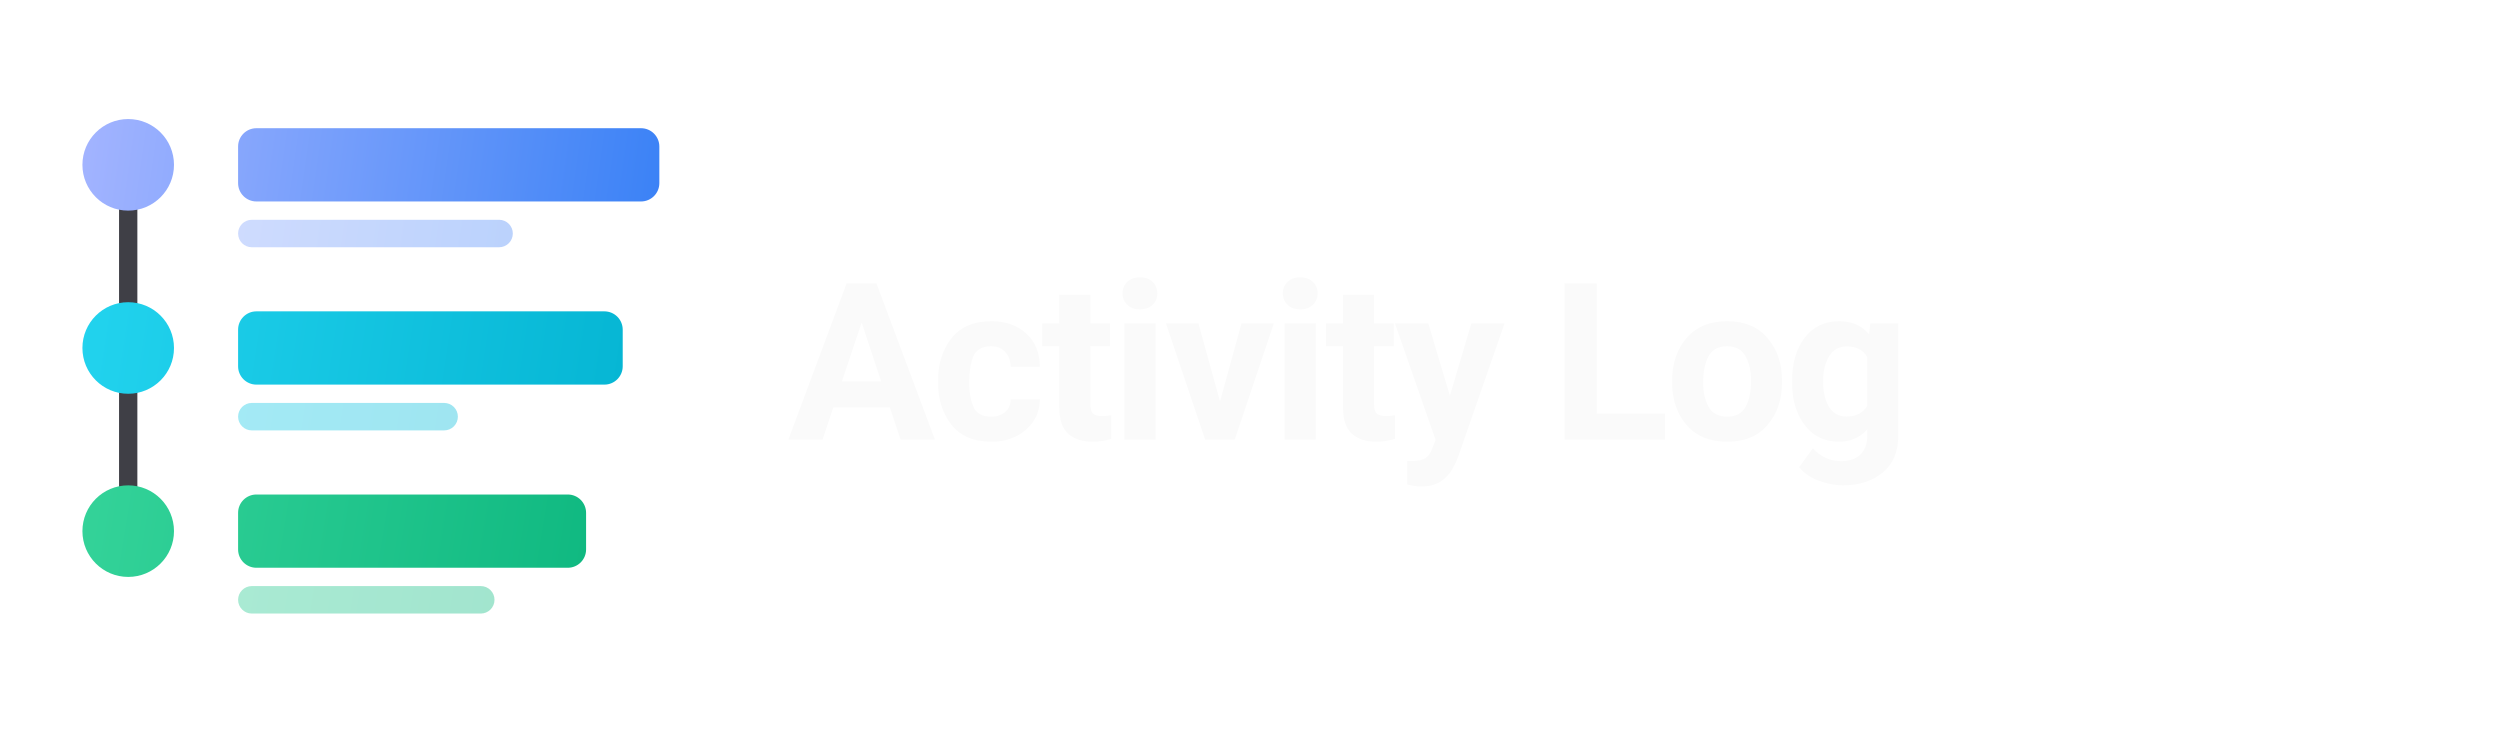
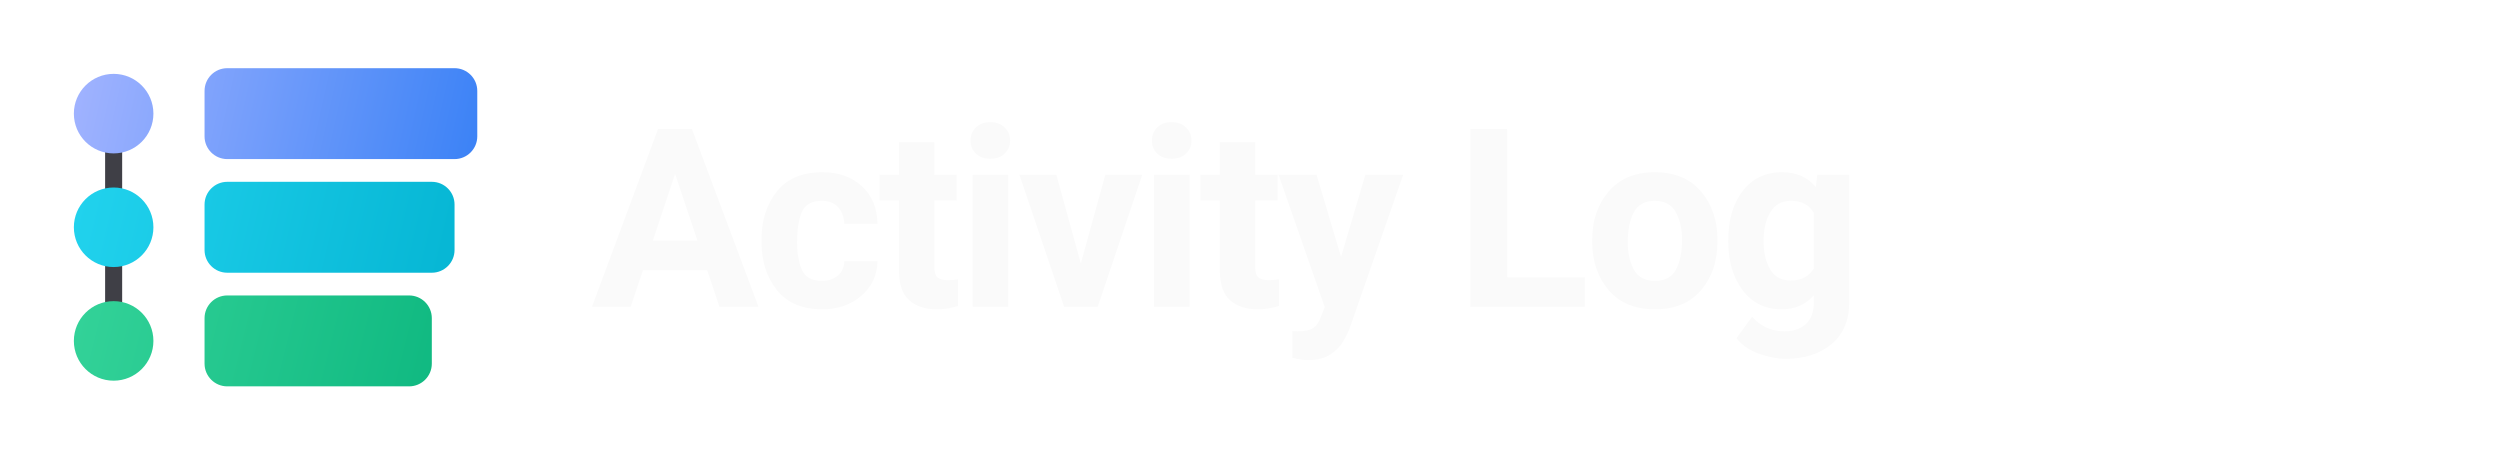
- <svg xmlns="http://www.w3.org/2000/svg" width="273" height="80" viewBox="0 0 273 80" fill="none">
-   <line x1="14" y1="18" x2="14" y2="58" stroke="#3f3f46" stroke-width="2" stroke-linecap="round" />
-   <circle cx="14" cy="18" r="5" fill="url(#al_g_blue_d)" />
-   <rect x="26" y="14" width="46" height="8" rx="2" fill="url(#al_g_blue_d)" />
-   <rect x="26" y="24" width="30" height="3" rx="1.5" fill="url(#al_g_blue_d)" opacity="0.4" />
-   <circle cx="14" cy="38" r="5" fill="url(#al_g_cyan_d)" />
-   <rect x="26" y="34" width="42" height="8" rx="2" fill="url(#al_g_cyan_d)" />
-   <rect x="26" y="44" width="24" height="3" rx="1.5" fill="url(#al_g_cyan_d)" opacity="0.4" />
-   <circle cx="14" cy="58" r="5" fill="url(#al_g_green_d)" />
-   <rect x="26" y="54" width="38" height="8" rx="2" fill="url(#al_g_green_d)" />
-   <rect x="26" y="64" width="28" height="3" rx="1.5" fill="url(#al_g_green_d)" opacity="0.4" />
-   <text x="86" y="48" font-family="system-ui, -apple-system, 'Segoe UI', Roboto, sans-serif" font-size="24" font-weight="700" fill="#fafafa" letter-spacing="-0.5">Activity Log</text>
+ <svg xmlns="http://www.w3.org/2000/svg" width="220" height="40" viewBox="0 0 220 40" fill="none">
+   <line x1="10" y1="10" x2="10" y2="30" stroke="#3f3f46" stroke-width="1.5" stroke-linecap="round" />
+   <circle cx="10" cy="10" r="3.5" fill="url(#al_g_blue_d)" />
+   <rect x="18" y="6" width="24" height="8" rx="2" fill="url(#al_g_blue_d)" />
+   <circle cx="10" cy="20" r="3.5" fill="url(#al_g_cyan_d)" />
+   <rect x="18" y="16" width="22" height="8" rx="2" fill="url(#al_g_cyan_d)" />
+   <circle cx="10" cy="30" r="3.5" fill="url(#al_g_green_d)" />
+   <rect x="18" y="26" width="20" height="8" rx="2" fill="url(#al_g_green_d)" />
+   <text x="52" y="27" font-family="system-ui, -apple-system, 'Segoe UI', Roboto, sans-serif" font-size="22" font-weight="700" fill="#fafafa" letter-spacing="-0.5">Activity Log</text>
  <defs>
-     <linearGradient id="al_g_blue_d" x1="9" y1="13" x2="72" y2="22" gradientUnits="userSpaceOnUse">
+     <linearGradient id="al_g_blue_d" x1="6" y1="6" x2="42" y2="14" gradientUnits="userSpaceOnUse">
      <stop stop-color="#A3B4FF" />
      <stop offset="1" stop-color="#3B82F6" />
    </linearGradient>
-     <linearGradient id="al_g_cyan_d" x1="9" y1="33" x2="68" y2="42" gradientUnits="userSpaceOnUse">
+     <linearGradient id="al_g_cyan_d" x1="6" y1="16" x2="40" y2="24" gradientUnits="userSpaceOnUse">
      <stop stop-color="#22D3EE" />
      <stop offset="1" stop-color="#06B6D4" />
    </linearGradient>
-     <linearGradient id="al_g_green_d" x1="9" y1="53" x2="64" y2="62" gradientUnits="userSpaceOnUse">
+     <linearGradient id="al_g_green_d" x1="6" y1="26" x2="38" y2="34" gradientUnits="userSpaceOnUse">
      <stop stop-color="#34D399" />
      <stop offset="1" stop-color="#10B981" />
    </linearGradient>
  </defs>
</svg>
